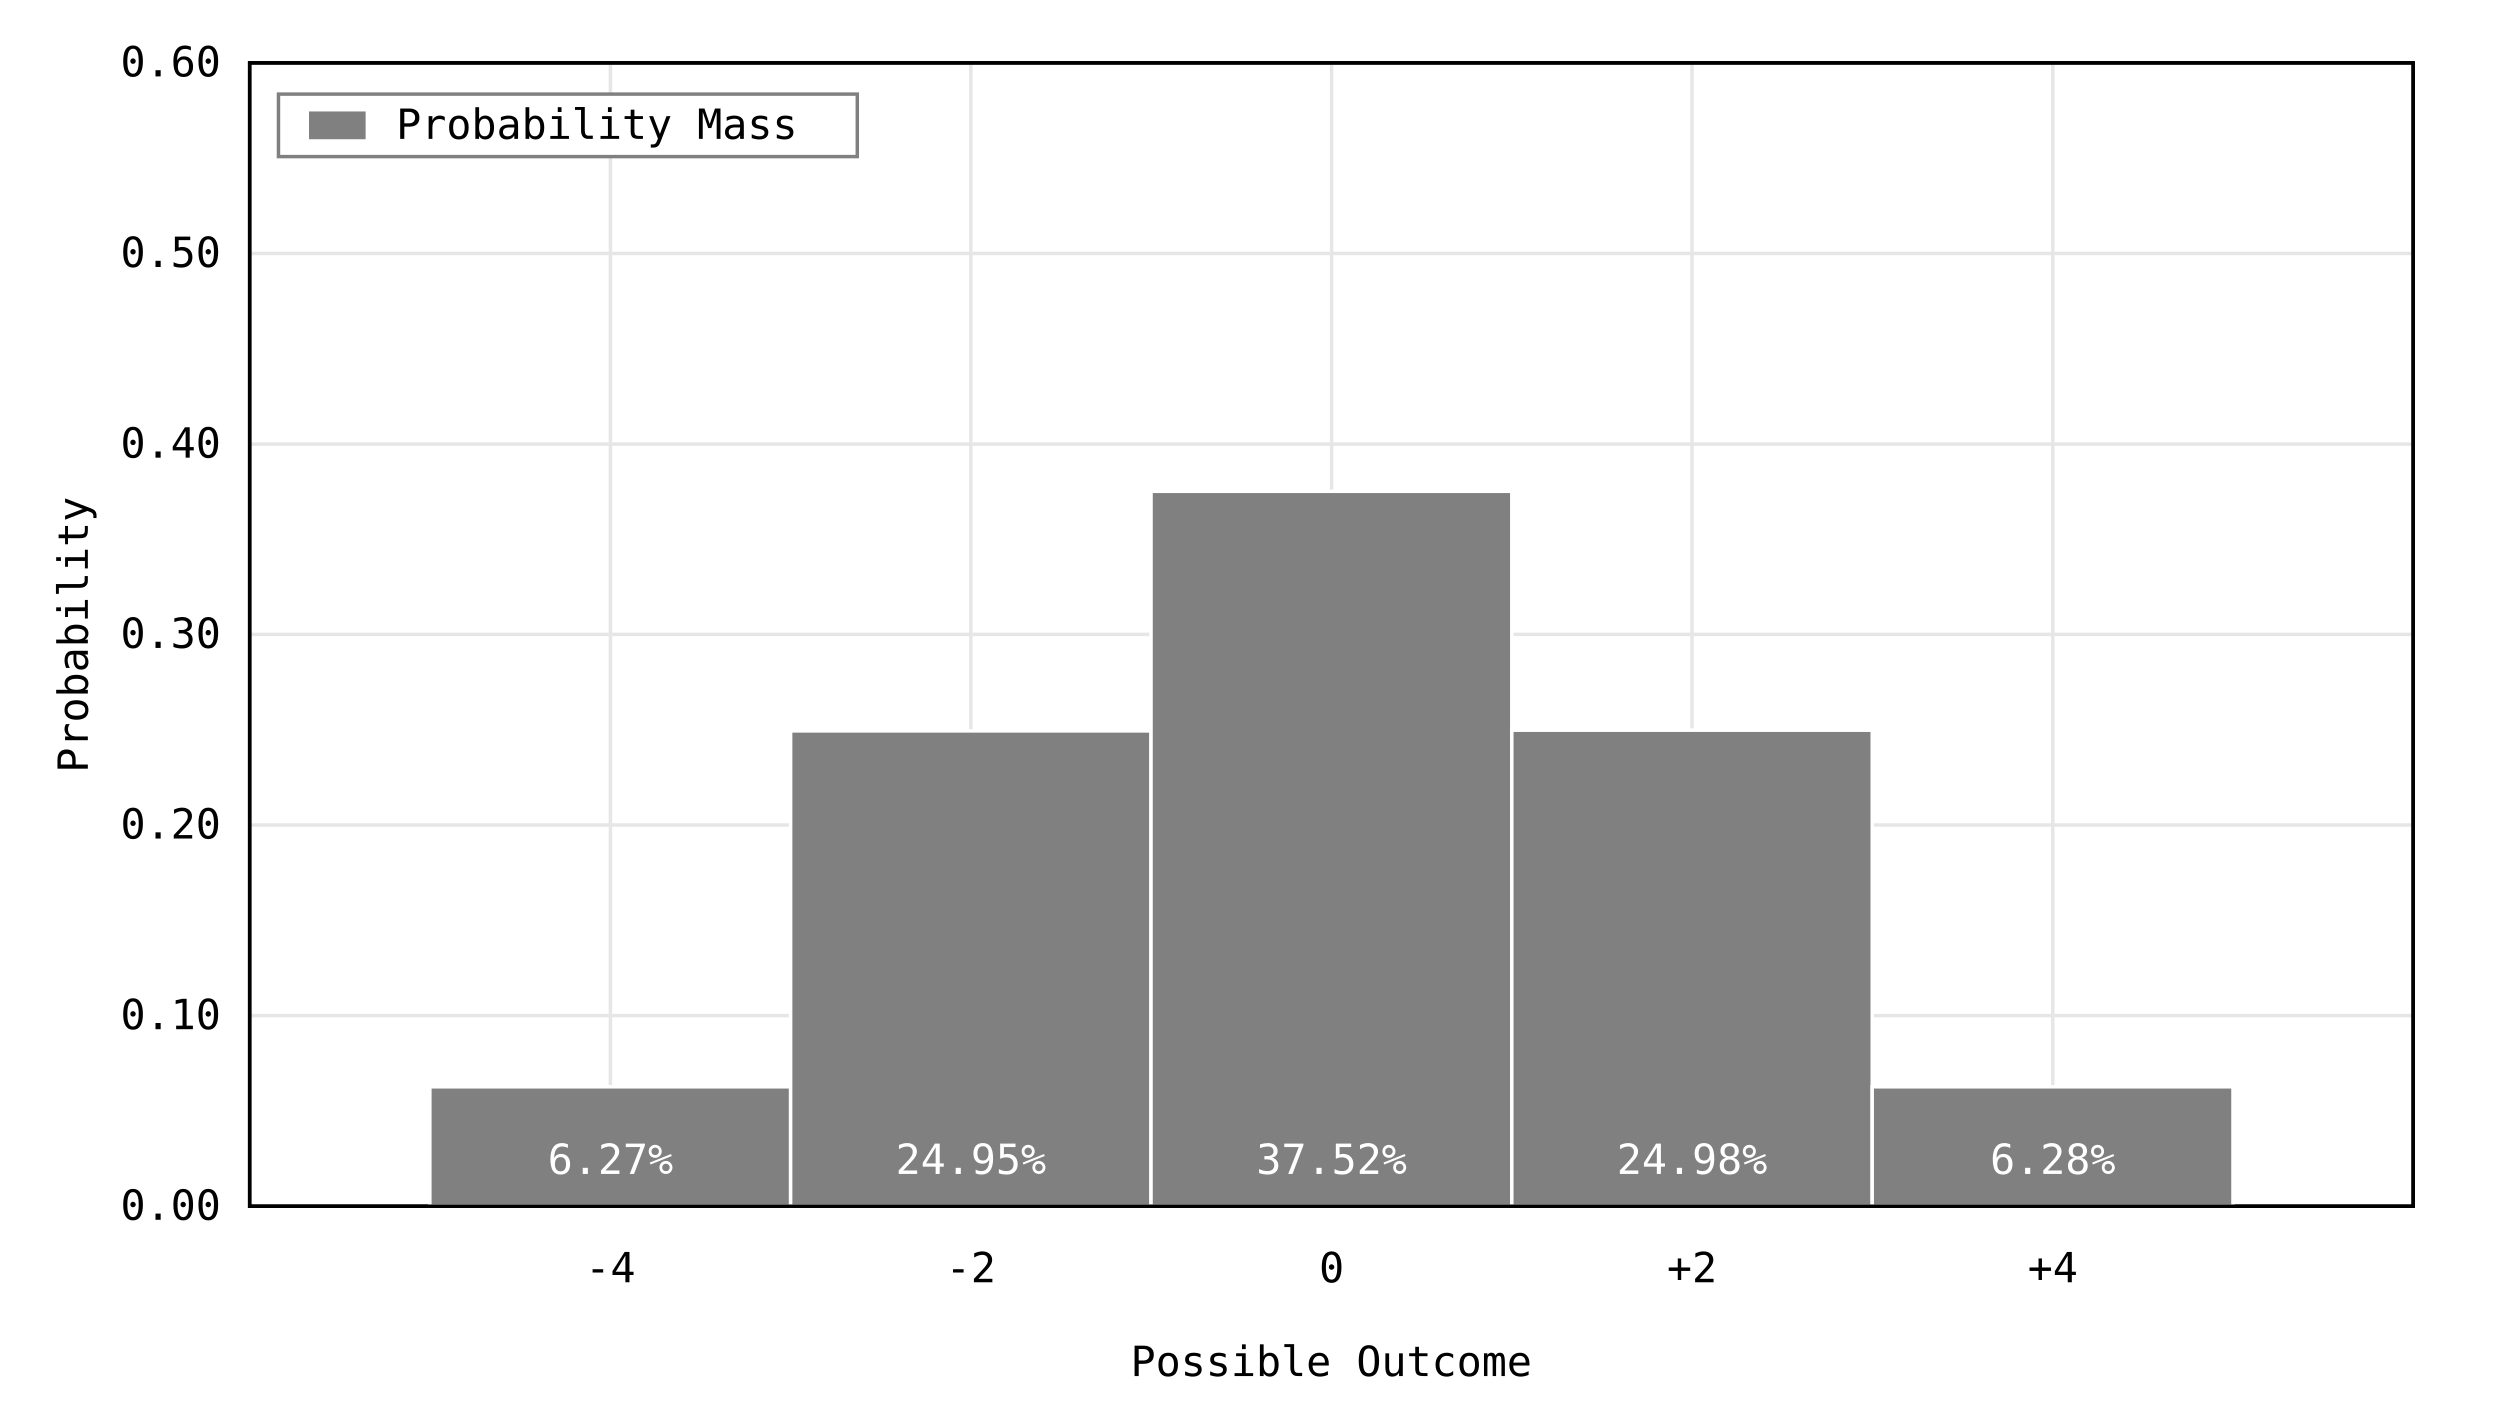
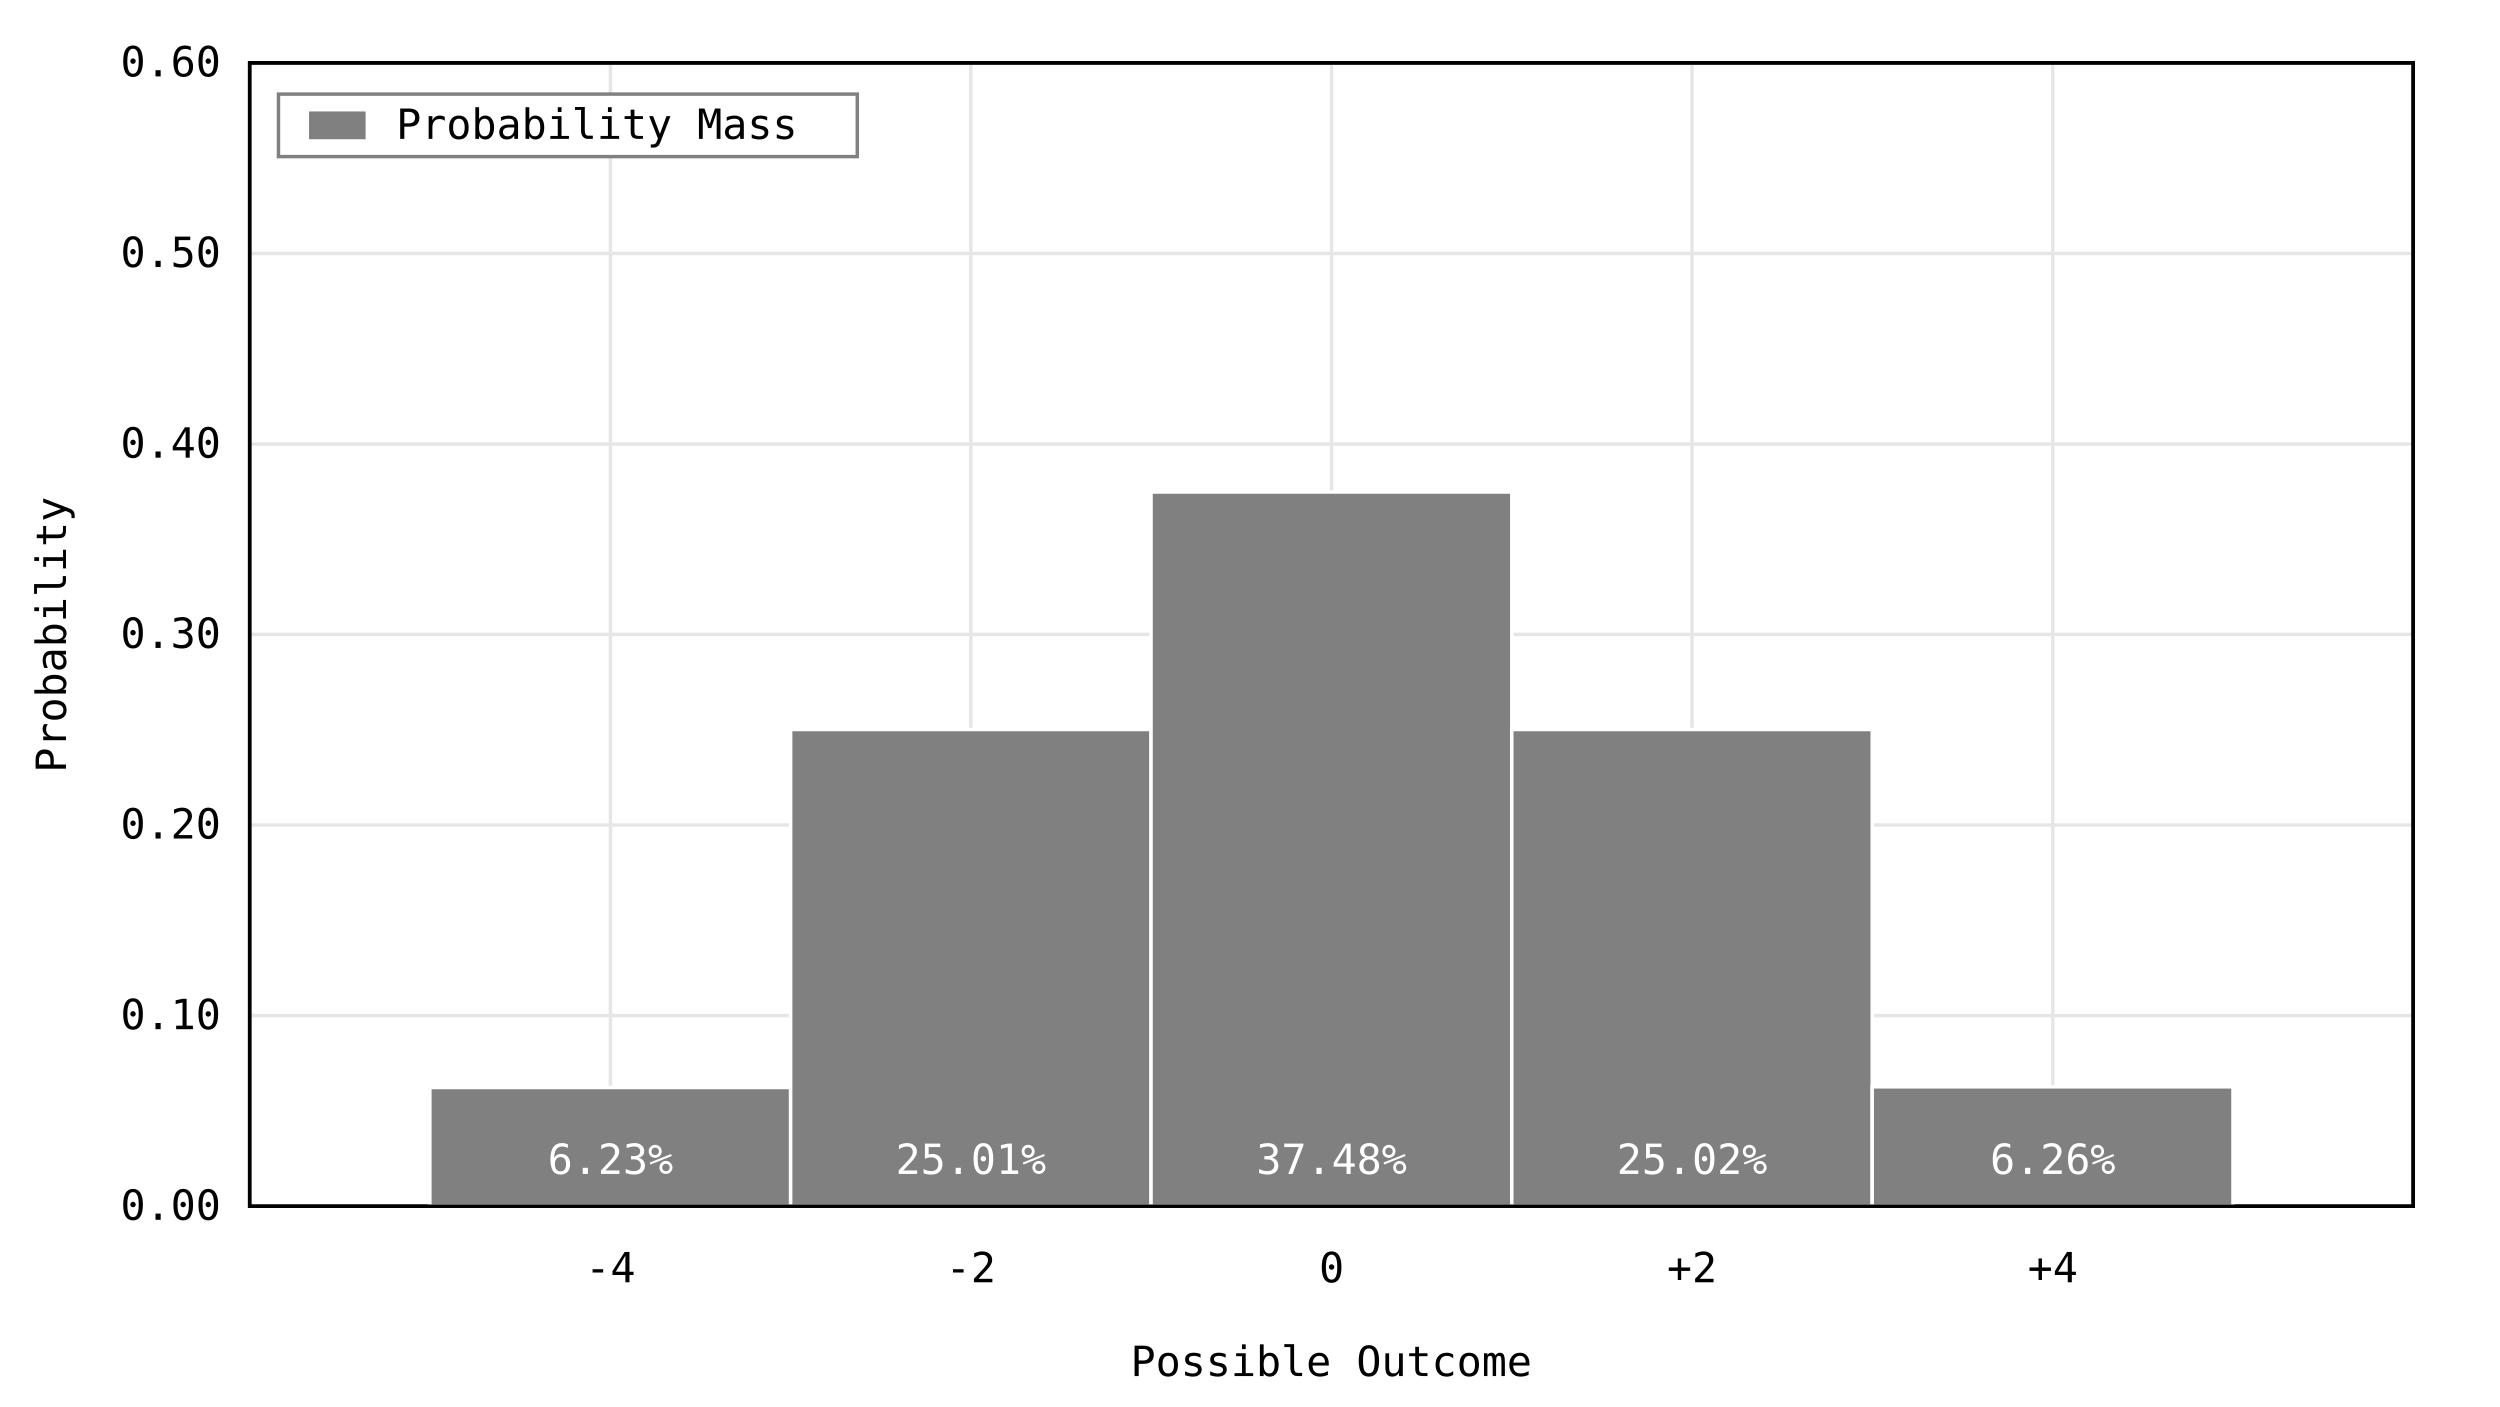
<svg xmlns="http://www.w3.org/2000/svg" xmlns:xlink="http://www.w3.org/1999/xlink" width="720" height="405" viewBox="0 0 720 405">
  <g id="gnuplot_canvas">
    <rect x="0" y="0" width="720" height="405" fill="none" />
    <defs>
      <circle id="gpDot" r="0.5" stroke-width="0.5" stroke="currentColor" />
      <path id="gpPt0" stroke-width="0.222" stroke="currentColor" d="M-1,0 h2 M0,-1 v2" />
      <path id="gpPt1" stroke-width="0.222" stroke="currentColor" d="M-1,-1 L1,1 M1,-1 L-1,1" />
      <path id="gpPt2" stroke-width="0.222" stroke="currentColor" d="M-1,0 L1,0 M0,-1 L0,1 M-1,-1 L1,1 M-1,1 L1,-1" />
      <rect id="gpPt3" stroke-width="0.222" stroke="currentColor" x="-1" y="-1" width="2" height="2" />
      <rect id="gpPt4" stroke-width="0.222" stroke="currentColor" fill="currentColor" x="-1" y="-1" width="2" height="2" />
      <circle id="gpPt5" stroke-width="0.222" stroke="currentColor" cx="0" cy="0" r="1" />
      <use xlink:href="#gpPt5" id="gpPt6" fill="currentColor" stroke="none" />
      <path id="gpPt7" stroke-width="0.222" stroke="currentColor" d="M0,-1.33 L-1.33,0.67 L1.33,0.67 z" />
      <use xlink:href="#gpPt7" id="gpPt8" fill="currentColor" stroke="none" />
      <use xlink:href="#gpPt7" id="gpPt9" stroke="currentColor" transform="rotate(180)" />
      <use xlink:href="#gpPt9" id="gpPt10" fill="currentColor" stroke="none" />
      <use xlink:href="#gpPt3" id="gpPt11" stroke="currentColor" transform="rotate(45)" />
      <use xlink:href="#gpPt11" id="gpPt12" fill="currentColor" stroke="none" />
      <path id="gpPt13" stroke-width="0.222" stroke="currentColor" d="M0,1.330 L1.265,0.411 L0.782,-1.067 L-0.782,-1.076 L-1.265,0.411 z" />
      <use xlink:href="#gpPt13" id="gpPt14" fill="currentColor" stroke="none" />
      <filter id="textbox" filterUnits="objectBoundingBox" x="0" y="0" height="1" width="1">
        <feFlood flood-color="white" flood-opacity="1" result="bgnd" />
        <feComposite in="SourceGraphic" in2="bgnd" operator="atop" />
      </filter>
      <filter id="greybox" filterUnits="objectBoundingBox" x="0" y="0" height="1" width="1">
        <feFlood flood-color="lightgrey" flood-opacity="1" result="grey" />
        <feComposite in="SourceGraphic" in2="grey" operator="atop" />
      </filter>
    </defs>
    <g fill="none" color="white" stroke="currentColor" stroke-width="1.00" stroke-linecap="butt" stroke-linejoin="miter">
</g>
    <g fill="none" color="black" stroke="currentColor" stroke-width="1.00" stroke-linecap="butt" stroke-linejoin="miter">
</g>
    <g fill="none" color="black" stroke="currentColor" stroke-width="1.00" stroke-linecap="butt" stroke-linejoin="miter">
      <path stroke="rgb(230, 230, 230)" class="gridline" d="M71.9,347.4 L695.0,347.4  " />
    </g>
    <g fill="none" color="black" stroke="currentColor" stroke-width="1.00" stroke-linecap="butt" stroke-linejoin="miter">
      <path stroke="black" d="M71.9,347.4 M695.0,347.4  " />
      <g transform="translate(63.6,351.3)" stroke="none" fill="black" font-family="Consolas, Menlo, monospace" font-size="12.00" text-anchor="end">
        <text>
          <tspan font-family="Consolas, Menlo, monospace">0.00</tspan>
        </text>
      </g>
    </g>
    <g fill="none" color="black" stroke="currentColor" stroke-width="1.00" stroke-linecap="butt" stroke-linejoin="miter">
</g>
    <g fill="none" color="black" stroke="currentColor" stroke-width="1.00" stroke-linecap="butt" stroke-linejoin="miter">
      <path stroke="rgb(230, 230, 230)" class="gridline" d="M71.9,292.5 L695.0,292.5  " />
    </g>
    <g fill="none" color="black" stroke="currentColor" stroke-width="1.00" stroke-linecap="butt" stroke-linejoin="miter">
      <path stroke="black" d="M71.9,292.5 M695.0,292.5  " />
      <g transform="translate(63.6,296.4)" stroke="none" fill="black" font-family="Consolas, Menlo, monospace" font-size="12.00" text-anchor="end">
        <text>
          <tspan font-family="Consolas, Menlo, monospace">0.10</tspan>
        </text>
      </g>
    </g>
    <g fill="none" color="black" stroke="currentColor" stroke-width="1.00" stroke-linecap="butt" stroke-linejoin="miter">
</g>
    <g fill="none" color="black" stroke="currentColor" stroke-width="1.00" stroke-linecap="butt" stroke-linejoin="miter">
      <path stroke="rgb(230, 230, 230)" class="gridline" d="M71.9,237.6 L695.0,237.6  " />
    </g>
    <g fill="none" color="black" stroke="currentColor" stroke-width="1.00" stroke-linecap="butt" stroke-linejoin="miter">
      <path stroke="black" d="M71.9,237.6 M695.0,237.6  " />
      <g transform="translate(63.6,241.5)" stroke="none" fill="black" font-family="Consolas, Menlo, monospace" font-size="12.00" text-anchor="end">
        <text>
          <tspan font-family="Consolas, Menlo, monospace">0.20</tspan>
        </text>
      </g>
    </g>
    <g fill="none" color="black" stroke="currentColor" stroke-width="1.00" stroke-linecap="butt" stroke-linejoin="miter">
</g>
    <g fill="none" color="black" stroke="currentColor" stroke-width="1.00" stroke-linecap="butt" stroke-linejoin="miter">
      <path stroke="rgb(230, 230, 230)" class="gridline" d="M71.9,182.7 L695.0,182.7  " />
    </g>
    <g fill="none" color="black" stroke="currentColor" stroke-width="1.00" stroke-linecap="butt" stroke-linejoin="miter">
      <path stroke="black" d="M71.9,182.7 M695.0,182.7  " />
      <g transform="translate(63.6,186.6)" stroke="none" fill="black" font-family="Consolas, Menlo, monospace" font-size="12.00" text-anchor="end">
        <text>
          <tspan font-family="Consolas, Menlo, monospace">0.30</tspan>
        </text>
      </g>
    </g>
    <g fill="none" color="black" stroke="currentColor" stroke-width="1.00" stroke-linecap="butt" stroke-linejoin="miter">
</g>
    <g fill="none" color="black" stroke="currentColor" stroke-width="1.00" stroke-linecap="butt" stroke-linejoin="miter">
      <path stroke="rgb(230, 230, 230)" class="gridline" d="M71.9,127.9 L695.0,127.9  " />
    </g>
    <g fill="none" color="black" stroke="currentColor" stroke-width="1.00" stroke-linecap="butt" stroke-linejoin="miter">
      <path stroke="black" d="M71.9,127.9 M695.0,127.9  " />
      <g transform="translate(63.6,131.8)" stroke="none" fill="black" font-family="Consolas, Menlo, monospace" font-size="12.00" text-anchor="end">
        <text>
          <tspan font-family="Consolas, Menlo, monospace">0.40</tspan>
        </text>
      </g>
    </g>
    <g fill="none" color="black" stroke="currentColor" stroke-width="1.00" stroke-linecap="butt" stroke-linejoin="miter">
</g>
    <g fill="none" color="black" stroke="currentColor" stroke-width="1.00" stroke-linecap="butt" stroke-linejoin="miter">
      <path stroke="rgb(230, 230, 230)" class="gridline" d="M71.9,73.0 L695.0,73.0  " />
    </g>
    <g fill="none" color="black" stroke="currentColor" stroke-width="1.00" stroke-linecap="butt" stroke-linejoin="miter">
      <path stroke="black" d="M71.9,73.0 M695.0,73.0  " />
      <g transform="translate(63.6,76.9)" stroke="none" fill="black" font-family="Consolas, Menlo, monospace" font-size="12.00" text-anchor="end">
        <text>
          <tspan font-family="Consolas, Menlo, monospace">0.50</tspan>
        </text>
      </g>
    </g>
    <g fill="none" color="black" stroke="currentColor" stroke-width="1.00" stroke-linecap="butt" stroke-linejoin="miter">
</g>
    <g fill="none" color="black" stroke="currentColor" stroke-width="1.00" stroke-linecap="butt" stroke-linejoin="miter">
      <path stroke="rgb(230, 230, 230)" class="gridline" d="M71.9,18.1 L695.0,18.1  " />
    </g>
    <g fill="none" color="black" stroke="currentColor" stroke-width="1.00" stroke-linecap="butt" stroke-linejoin="miter">
      <path stroke="black" d="M71.9,18.1 M695.0,18.1  " />
      <g transform="translate(63.6,22.0)" stroke="none" fill="black" font-family="Consolas, Menlo, monospace" font-size="12.00" text-anchor="end">
        <text>
          <tspan font-family="Consolas, Menlo, monospace">0.60</tspan>
        </text>
      </g>
    </g>
    <g fill="none" color="black" stroke="currentColor" stroke-width="1.00" stroke-linecap="butt" stroke-linejoin="miter">
</g>
    <g fill="none" color="black" stroke="currentColor" stroke-width="1.00" stroke-linecap="butt" stroke-linejoin="miter">
      <path stroke="rgb(230, 230, 230)" class="gridline" d="M175.8,347.4 L175.8,45.1 M175.8,27.1 L175.8,18.1  " />
    </g>
    <g fill="none" color="black" stroke="currentColor" stroke-width="1.00" stroke-linecap="butt" stroke-linejoin="miter">
      <path stroke="black" d="M175.8,347.4 M175.8,18.1  " />
      <g transform="translate(175.8,369.3)" stroke="none" fill="black" font-family="Consolas, Menlo, monospace" font-size="12.00" text-anchor="middle">
        <text>
          <tspan font-family="Consolas, Menlo, monospace">-4</tspan>
        </text>
      </g>
    </g>
    <g fill="none" color="black" stroke="currentColor" stroke-width="1.00" stroke-linecap="butt" stroke-linejoin="miter">
</g>
    <g fill="none" color="black" stroke="currentColor" stroke-width="1.00" stroke-linecap="butt" stroke-linejoin="miter">
      <path stroke="rgb(230, 230, 230)" class="gridline" d="M279.6,347.4 L279.6,18.1  " />
    </g>
    <g fill="none" color="black" stroke="currentColor" stroke-width="1.00" stroke-linecap="butt" stroke-linejoin="miter">
      <path stroke="black" d="M279.6,347.4 M279.6,18.1  " />
      <g transform="translate(279.6,369.3)" stroke="none" fill="black" font-family="Consolas, Menlo, monospace" font-size="12.00" text-anchor="middle">
        <text>
          <tspan font-family="Consolas, Menlo, monospace">-2</tspan>
        </text>
      </g>
    </g>
    <g fill="none" color="black" stroke="currentColor" stroke-width="1.00" stroke-linecap="butt" stroke-linejoin="miter">
</g>
    <g fill="none" color="black" stroke="currentColor" stroke-width="1.00" stroke-linecap="butt" stroke-linejoin="miter">
      <path stroke="rgb(230, 230, 230)" class="gridline" d="M383.5,347.4 L383.5,18.1  " />
    </g>
    <g fill="none" color="black" stroke="currentColor" stroke-width="1.00" stroke-linecap="butt" stroke-linejoin="miter">
      <path stroke="black" d="M383.5,347.4 M383.5,18.1  " />
      <g transform="translate(383.5,369.3)" stroke="none" fill="black" font-family="Consolas, Menlo, monospace" font-size="12.00" text-anchor="middle">
        <text>
          <tspan font-family="Consolas, Menlo, monospace"> 0</tspan>
        </text>
      </g>
    </g>
    <g fill="none" color="black" stroke="currentColor" stroke-width="1.00" stroke-linecap="butt" stroke-linejoin="miter">
</g>
    <g fill="none" color="black" stroke="currentColor" stroke-width="1.00" stroke-linecap="butt" stroke-linejoin="miter">
      <path stroke="rgb(230, 230, 230)" class="gridline" d="M487.3,347.4 L487.3,18.1  " />
    </g>
    <g fill="none" color="black" stroke="currentColor" stroke-width="1.00" stroke-linecap="butt" stroke-linejoin="miter">
      <path stroke="black" d="M487.3,347.4 M487.3,18.1  " />
      <g transform="translate(487.3,369.3)" stroke="none" fill="black" font-family="Consolas, Menlo, monospace" font-size="12.00" text-anchor="middle">
        <text>
          <tspan font-family="Consolas, Menlo, monospace">+2</tspan>
        </text>
      </g>
    </g>
    <g fill="none" color="black" stroke="currentColor" stroke-width="1.00" stroke-linecap="butt" stroke-linejoin="miter">
</g>
    <g fill="none" color="black" stroke="currentColor" stroke-width="1.00" stroke-linecap="butt" stroke-linejoin="miter">
      <path stroke="rgb(230, 230, 230)" class="gridline" d="M591.2,347.4 L591.2,18.1  " />
    </g>
    <g fill="none" color="black" stroke="currentColor" stroke-width="1.00" stroke-linecap="butt" stroke-linejoin="miter">
      <path stroke="black" d="M591.2,347.4 M591.2,18.1  " />
      <g transform="translate(591.2,369.3)" stroke="none" fill="black" font-family="Consolas, Menlo, monospace" font-size="12.00" text-anchor="middle">
        <text>
          <tspan font-family="Consolas, Menlo, monospace">+4</tspan>
        </text>
      </g>
    </g>
    <g fill="none" color="black" stroke="currentColor" stroke-width="1.00" stroke-linecap="butt" stroke-linejoin="miter">
</g>
    <g fill="none" color="black" stroke="currentColor" stroke-width="1.00" stroke-linecap="butt" stroke-linejoin="miter">
      <path stroke="black" d="M71.9,18.1 L71.9,347.4 L695.0,347.4 L695.0,18.1 L71.9,18.1 Z  " />
    </g>
    <g fill="none" color="black" stroke="currentColor" stroke-width="1.00" stroke-linecap="butt" stroke-linejoin="miter">
-       <g transform="translate(25.3,182.8) rotate(270)" stroke="none" fill="black" font-family="Consolas, Menlo, monospace" font-size="12.00" text-anchor="middle">
+       <g transform="translate(19.0,182.8) rotate(270)" stroke="none" fill="black" font-family="Consolas, Menlo, monospace" font-size="12.00" text-anchor="middle">
        <text>
          <tspan font-family="Consolas, Menlo, monospace">Probability</tspan>
        </text>
      </g>
    </g>
    <g fill="none" color="black" stroke="currentColor" stroke-width="1.00" stroke-linecap="butt" stroke-linejoin="miter">
      <g transform="translate(383.4,396.3)" stroke="none" fill="black" font-family="Consolas, Menlo, monospace" font-size="12.00" text-anchor="middle">
        <text>
          <tspan font-family="Consolas, Menlo, monospace">Possible Outcome</tspan>
        </text>
      </g>
    </g>
    <g fill="none" color="black" stroke="currentColor" stroke-width="1.00" stroke-linecap="butt" stroke-linejoin="miter">
</g>
    <g fill="none" color="black" stroke="currentColor" stroke-width="1.00" stroke-linecap="butt" stroke-linejoin="miter">
      <path stroke="rgb(128, 128, 128)" d="M80.2,45.1 L80.2,27.1 L246.9,27.1 L246.9,45.1 L80.2,45.1 Z  " />
    </g>
    <g id="gnuplot_plot_1">
      <g fill="none" color="black" stroke="currentColor" stroke-width="1.00" stroke-linecap="butt" stroke-linejoin="miter">
        <g transform="translate(114.1,40.0)" stroke="none" fill="black" font-family="Consolas, Menlo, monospace" font-size="12.00" text-anchor="start">
          <text>
            <tspan font-family="Consolas, Menlo, monospace">Probability Mass</tspan>
          </text>
        </g>
      </g>
      <g fill="none" color="black" stroke="currentColor" stroke-width="1.00" stroke-linecap="butt" stroke-linejoin="miter">
        <g stroke="none" shape-rendering="crispEdges">
          <polygon fill="rgb(128, 128, 128)" points="88.5,40.6 105.8,40.6 105.8,31.6 88.5,31.6 " />
        </g>
        <path stroke="rgb(255, 255, 255)" d="M88.5,40.6 L105.8,40.6 L105.8,31.6 L88.5,31.6 L88.5,40.6 Z  " />
      </g>
      <g fill="none" color="black" stroke="currentColor" stroke-width="1.00" stroke-linecap="butt" stroke-linejoin="miter">
        <g stroke="none" shape-rendering="crispEdges">
-           <polygon fill="rgb(128, 128, 128)" points="123.8,347.4 227.8,347.4 227.8,312.9 123.8,312.9 " />
-         </g>
-         <path stroke="rgb(255, 255, 255)" d="M123.8,347.4 L123.8,313.0 L227.7,313.0 L227.7,347.4 L123.8,347.4 Z  " />
-       </g>
-       <g fill="none" color="black" stroke="currentColor" stroke-width="1.00" stroke-linecap="butt" stroke-linejoin="miter">
-         <g stroke="none" shape-rendering="crispEdges">
-           <polygon fill="rgb(128, 128, 128)" points="227.7,347.4 331.6,347.4 331.6,210.4 227.7,210.4 " />
-         </g>
-         <path stroke="rgb(255, 255, 255)" d="M227.7,347.4 L227.7,210.5 L331.5,210.5 L331.5,347.4 L227.7,347.4 Z  " />
-       </g>
-       <g fill="none" color="black" stroke="currentColor" stroke-width="1.00" stroke-linecap="butt" stroke-linejoin="miter">
-         <g stroke="none" shape-rendering="crispEdges">
-           <polygon fill="rgb(128, 128, 128)" points="331.5,347.4 435.5,347.4 435.5,141.4 331.5,141.4 " />
-         </g>
-         <path stroke="rgb(255, 255, 255)" d="M331.5,347.4 L331.5,141.5 L435.4,141.5 L435.4,347.4 L331.5,347.4 Z  " />
-       </g>
-       <g fill="none" color="black" stroke="currentColor" stroke-width="1.00" stroke-linecap="butt" stroke-linejoin="miter">
-         <g stroke="none" shape-rendering="crispEdges">
-           <polygon fill="rgb(128, 128, 128)" points="435.4,347.4 539.3,347.4 539.3,210.2 435.4,210.2 " />
-         </g>
-         <path stroke="rgb(255, 255, 255)" d="M435.4,347.4 L435.4,210.3 L539.2,210.3 L539.2,347.4 L435.4,347.4 Z  " />
+           <polygon fill="rgb(128, 128, 128)" points="123.8,347.4 227.8,347.4 227.8,313.1 123.8,313.1 " />
+         </g>
+         <path stroke="rgb(255, 255, 255)" d="M123.8,347.4 L123.8,313.2 L227.7,313.2 L227.7,347.4 L123.8,347.4 Z  " />
+       </g>
+       <g fill="none" color="black" stroke="currentColor" stroke-width="1.00" stroke-linecap="butt" stroke-linejoin="miter">
+         <g stroke="none" shape-rendering="crispEdges">
+           <polygon fill="rgb(128, 128, 128)" points="227.7,347.4 331.6,347.4 331.6,210.0 227.7,210.0 " />
+         </g>
+         <path stroke="rgb(255, 255, 255)" d="M227.7,347.4 L227.7,210.1 L331.5,210.1 L331.5,347.4 L227.7,347.4 Z  " />
+       </g>
+       <g fill="none" color="black" stroke="currentColor" stroke-width="1.00" stroke-linecap="butt" stroke-linejoin="miter">
+         <g stroke="none" shape-rendering="crispEdges">
+           <polygon fill="rgb(128, 128, 128)" points="331.5,347.4 435.5,347.4 435.5,141.6 331.5,141.6 " />
+         </g>
+         <path stroke="rgb(255, 255, 255)" d="M331.5,347.4 L331.5,141.7 L435.4,141.7 L435.4,347.4 L331.5,347.4 Z  " />
+       </g>
+       <g fill="none" color="black" stroke="currentColor" stroke-width="1.00" stroke-linecap="butt" stroke-linejoin="miter">
+         <g stroke="none" shape-rendering="crispEdges">
+           <polygon fill="rgb(128, 128, 128)" points="435.4,347.4 539.3,347.4 539.3,210.0 435.4,210.0 " />
+         </g>
+         <path stroke="rgb(255, 255, 255)" d="M435.4,347.4 L435.4,210.1 L539.2,210.1 L539.2,347.4 L435.4,347.4 Z  " />
      </g>
      <g fill="none" color="black" stroke="currentColor" stroke-width="1.00" stroke-linecap="butt" stroke-linejoin="miter">
        <g stroke="none" shape-rendering="crispEdges">
          <polygon fill="rgb(128, 128, 128)" points="539.2,347.4 643.2,347.4 643.2,312.9 539.2,312.9 " />
        </g>
        <path stroke="rgb(255, 255, 255)" d="M539.2,347.4 L539.2,313.0 L643.1,313.0 L643.1,347.4 L539.2,347.4 Z  " />
      </g>
      <g fill="none" color="black" stroke="currentColor" stroke-width="1.00" stroke-linecap="butt" stroke-linejoin="miter">
</g>
    </g>
    <g id="gnuplot_plot_2">
      <g fill="none" color="black" stroke="currentColor" stroke-width="1.00" stroke-linecap="butt" stroke-linejoin="miter">
        <g transform="translate(175.8,338.1)" stroke="none" fill="rgb(255,255,255)" font-family="Consolas, Menlo, monospace" font-size="12.00" text-anchor="middle">
          <text>
-             <tspan font-family="Consolas, Menlo, monospace">6.27%</tspan>
+             <tspan font-family="Consolas, Menlo, monospace">6.23%</tspan>
          </text>
        </g>
        <g transform="translate(279.6,338.1)" stroke="none" fill="rgb(255,255,255)" font-family="Consolas, Menlo, monospace" font-size="12.00" text-anchor="middle">
          <text>
-             <tspan font-family="Consolas, Menlo, monospace">24.95%</tspan>
+             <tspan font-family="Consolas, Menlo, monospace">25.01%</tspan>
          </text>
        </g>
        <g transform="translate(383.5,338.1)" stroke="none" fill="rgb(255,255,255)" font-family="Consolas, Menlo, monospace" font-size="12.00" text-anchor="middle">
          <text>
-             <tspan font-family="Consolas, Menlo, monospace">37.52%</tspan>
+             <tspan font-family="Consolas, Menlo, monospace">37.48%</tspan>
          </text>
        </g>
        <g transform="translate(487.3,338.1)" stroke="none" fill="rgb(255,255,255)" font-family="Consolas, Menlo, monospace" font-size="12.00" text-anchor="middle">
          <text>
-             <tspan font-family="Consolas, Menlo, monospace">24.98%</tspan>
+             <tspan font-family="Consolas, Menlo, monospace">25.02%</tspan>
          </text>
        </g>
        <g transform="translate(591.2,338.1)" stroke="none" fill="rgb(255,255,255)" font-family="Consolas, Menlo, monospace" font-size="12.00" text-anchor="middle">
          <text>
-             <tspan font-family="Consolas, Menlo, monospace">6.28%</tspan>
+             <tspan font-family="Consolas, Menlo, monospace">6.26%</tspan>
          </text>
        </g>
      </g>
    </g>
    <g fill="none" color="white" stroke="rgb(255, 255, 255)" stroke-width="2.00" stroke-linecap="butt" stroke-linejoin="miter">
</g>
    <g fill="none" color="black" stroke="currentColor" stroke-width="2.00" stroke-linecap="butt" stroke-linejoin="miter">
</g>
    <g fill="none" color="black" stroke="black" stroke-width="1.00" stroke-linecap="butt" stroke-linejoin="miter">
</g>
    <g fill="none" color="black" stroke="currentColor" stroke-width="1.00" stroke-linecap="butt" stroke-linejoin="miter">
      <path stroke="black" d="M71.9,18.1 L71.9,347.4 L695.0,347.4 L695.0,18.1 L71.9,18.1 Z  " />
    </g>
    <g fill="none" color="black" stroke="currentColor" stroke-width="1.00" stroke-linecap="butt" stroke-linejoin="miter">
</g>
  </g>
</svg>
